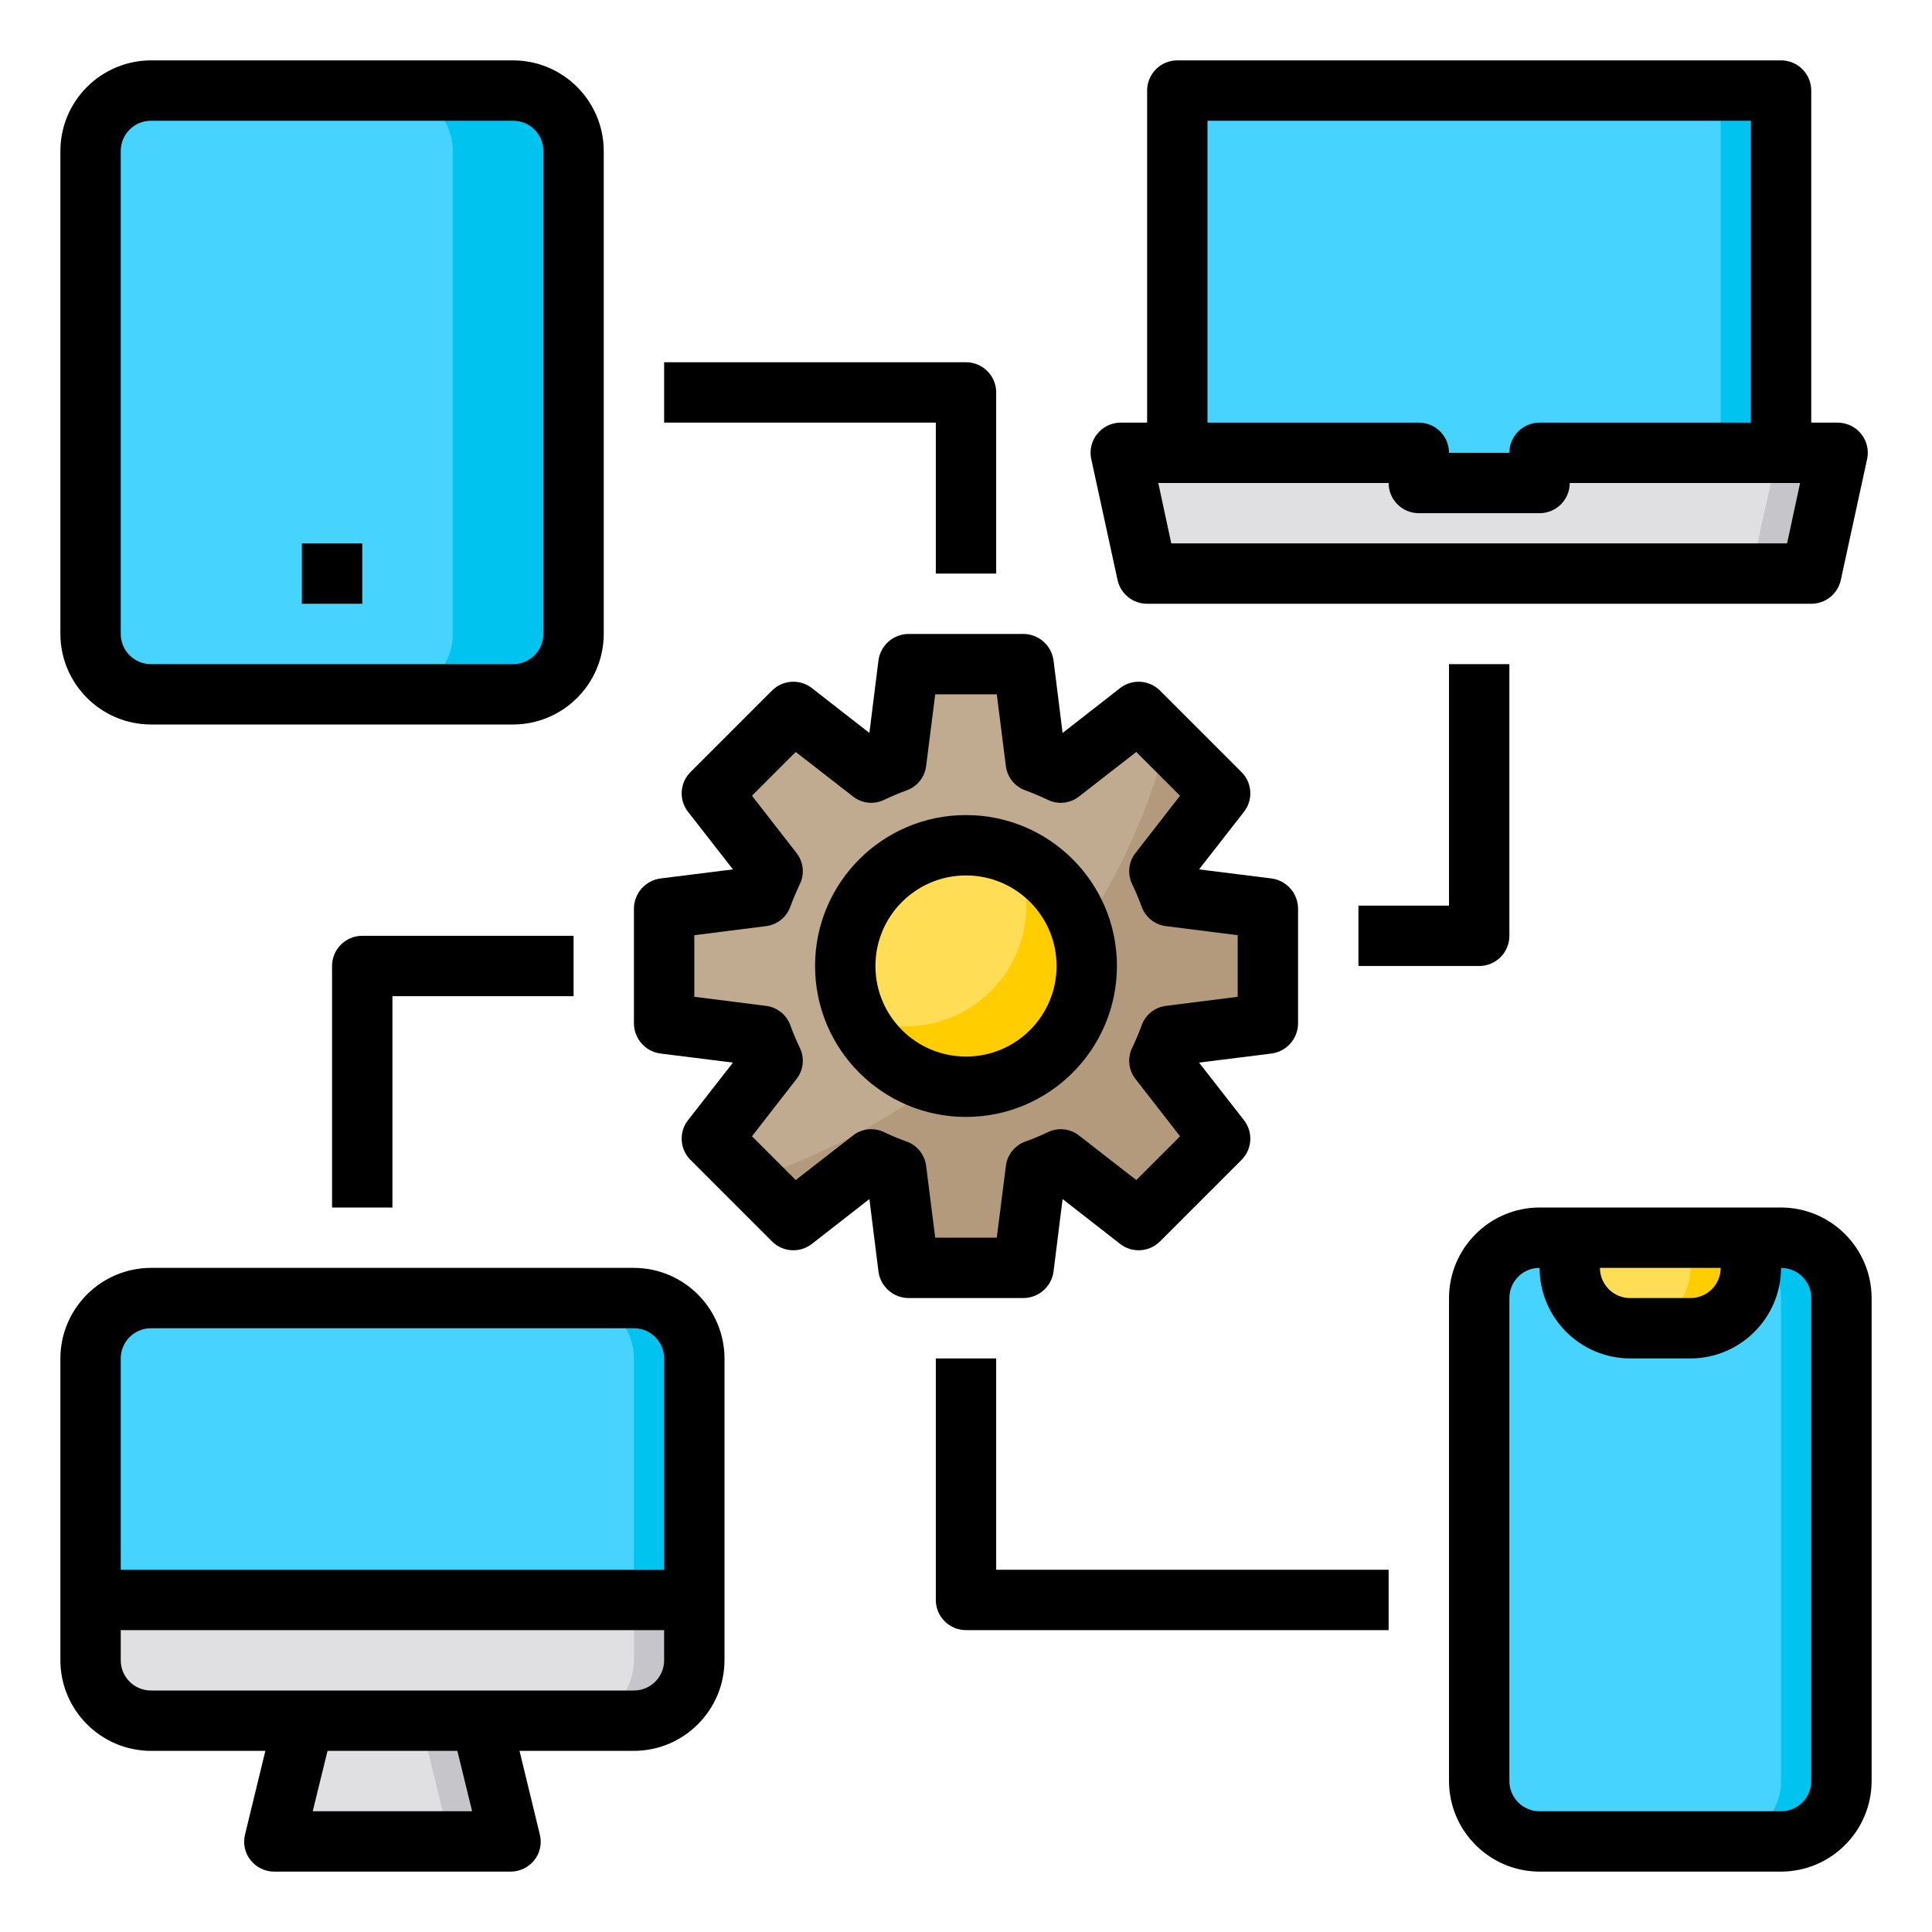
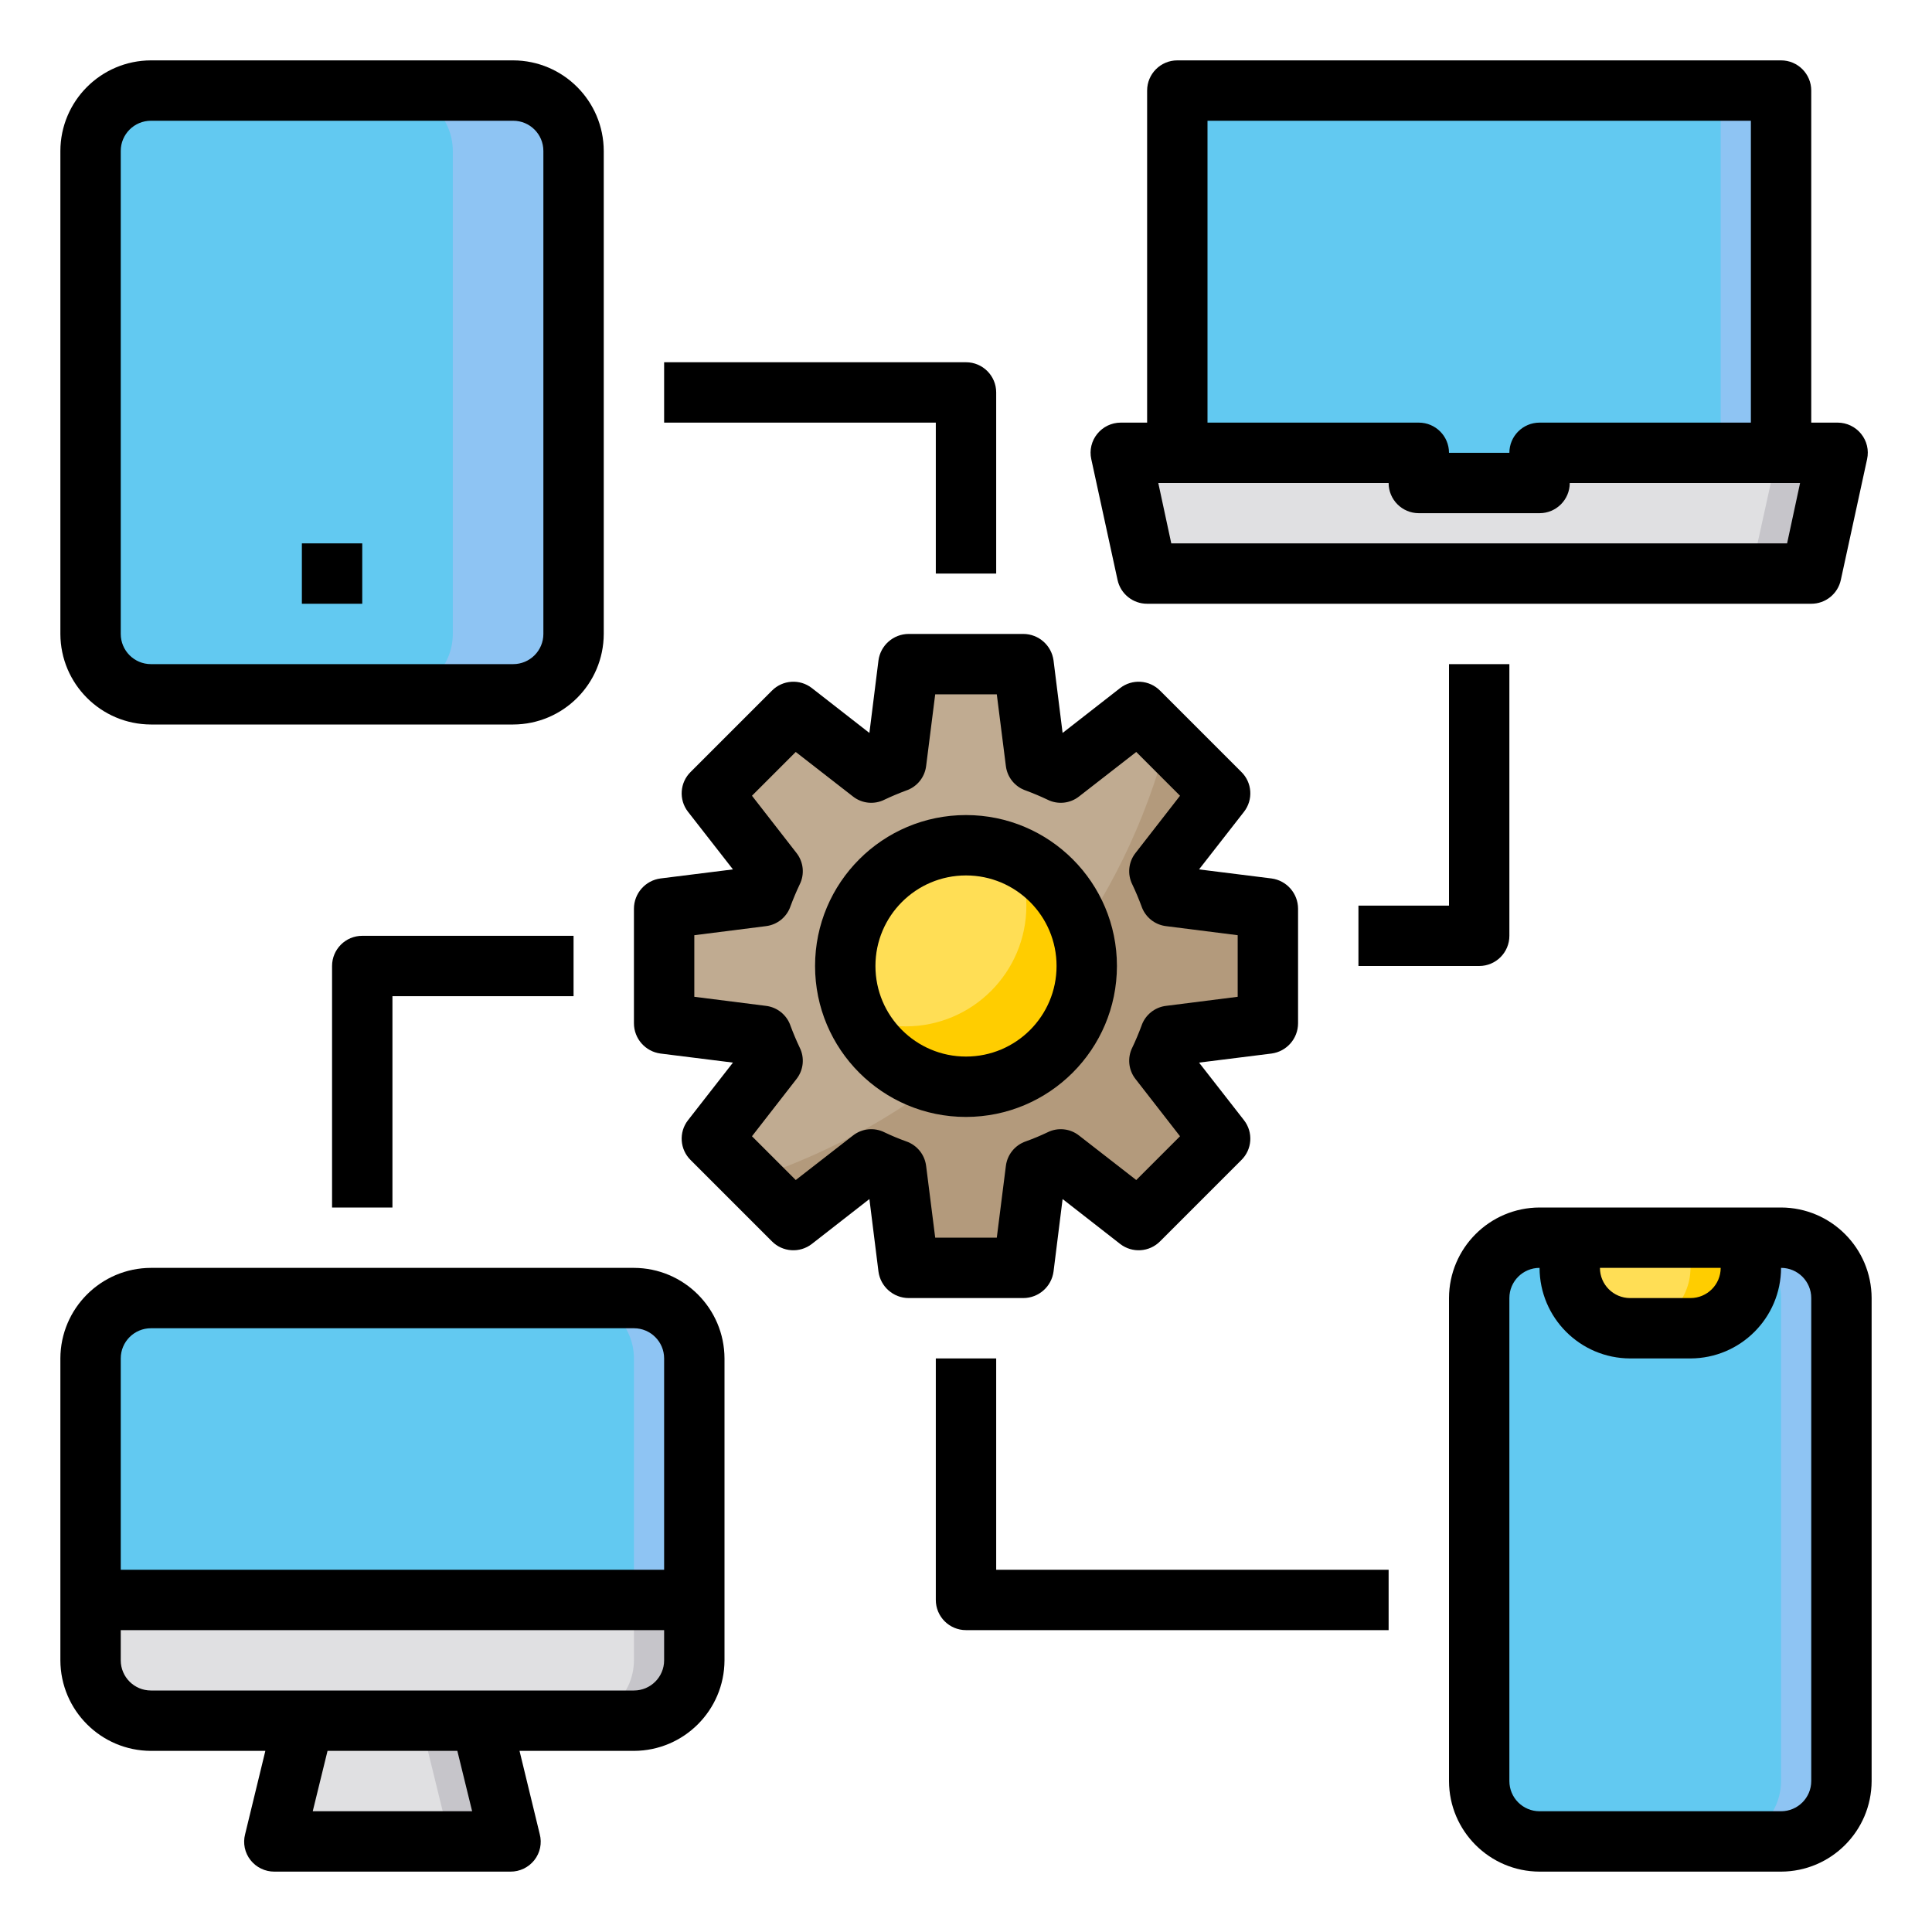
<svg xmlns="http://www.w3.org/2000/svg" version="1.1" width="512" height="512" x="0" y="0" viewBox="0 0 64 64" style="enable-background:new 0 0 512 512" xml:space="preserve" class="">
  <g>
    <g id="device">
-       <path d="m39 3h20v13h-20z" fill="#46d4ff" data-original="#46f8ff" style="" class="" />
-       <path d="m23 53v2a2.006 2.006 0 0 1 -2 2h-16a2.006 2.006 0 0 1 -2-2v-2z" fill="#e0e0e2" data-original="#e0e0e2" style="" />
-       <path d="m23 45v8h-20v-8a2.006 2.006 0 0 1 2-2h16a2.006 2.006 0 0 1 2 2z" fill="#46d4ff" data-original="#46f8ff" style="" class="" />
-       <path d="m15.93 57 .98 4h-7.82l.98-4z" fill="#e0e0e2" data-original="#e0e0e2" style="" />
+       <path d="m39 3h20v13h-20z" fill="#62c9f1" data-original="#46f8ff" style="" class="" />
+       <path d="m23 53v2a2.006 2.006 0 0 1 -2 2h-16a2.006 2.006 0 0 1 -2-2v-2z" fill="#e0e0e2" data-original="#e0e0e2" style="" class="" />
+       <path d="m23 45v8h-20v-8a2.006 2.006 0 0 1 2-2h16a2.006 2.006 0 0 1 2 2z" fill="#62c9f1" data-original="#46f8ff" style="" class="" />
+       <path d="m15.93 57 .98 4h-7.82l.98-4z" fill="#e0e0e2" data-original="#e0e0e2" style="" class="" />
      <path d="m23 53v2a2.006 2.006 0 0 1 -2 2h-2a2.006 2.006 0 0 0 2-2v-2z" fill="#c6c5ca" data-original="#c6c5ca" style="" />
-       <path d="m23 45v8h-2v-8a2.006 2.006 0 0 0 -2-2h2a2.006 2.006 0 0 1 2 2z" fill="#00c3f0" data-original="#00e7f0" style="" class="" />
+       <path d="m23 45v8h-2v-8a2.006 2.006 0 0 0 -2-2h2a2.006 2.006 0 0 1 2 2z" fill="#8ec4f3" data-original="#00e7f0" style="" class="" />
      <path d="m16.91 61h-2l-.98-4h2z" fill="#c6c5ca" data-original="#c6c5ca" style="" />
-       <path d="m60.88 15-.88 4h-22l-.88-4h1.88 8v1h4v-1h8z" fill="#e0e0e2" data-original="#e0e0e2" style="" />
-       <path d="m57 3h2v13h-2z" fill="#00c3f0" data-original="#00e7f0" style="" class="" />
-       <path d="m60.88 15-.88 4h-22l-.88-4h1.88 8v1h4v-1h8z" fill="#e0e0e2" data-original="#e0e0e2" style="" />
+       <path d="m60.88 15-.88 4h-22l-.88-4h1.88 8v1h4v-1h8z" fill="#e0e0e2" data-original="#e0e0e2" style="" class="" />
+       <path d="m57 3h2v13h-2z" fill="#8ec4f3" data-original="#00e7f0" style="" class="" />
+       <path d="m60.88 15-.88 4h-22l-.88-4h1.88 8v1h4v-1h8z" fill="#e0e0e2" data-original="#e0e0e2" style="" class="" />
      <path d="m60.88 15-.88 4h-2l.88-4z" fill="#c6c5ca" data-original="#c6c5ca" style="" />
-       <path d="m38.75 34.31a6.022 6.022 0 0 1 -.34.83l2.01 2.58-2.7 2.7-2.58-2.01a6.022 6.022 0 0 1 -.83.34l-.41 3.25h-3.8l-.41-3.25a6.022 6.022 0 0 1 -.83-.34l-2.58 2.01-2.7-2.7 2.01-2.58a6.022 6.022 0 0 1 -.34-.83l-3.25-.41v-3.8l3.25-.41a6.022 6.022 0 0 1 .34-.83l-2.01-2.58 2.7-2.7 2.58 2.01a6.022 6.022 0 0 1 .83-.34l.41-3.25h3.8l.41 3.25a6.022 6.022 0 0 1 .83.34l2.58-2.01 2.7 2.7-2.01 2.58a6.022 6.022 0 0 1 .34.83l3.25.41v3.8z" fill="#c0ab91" data-original="#c0ab91" style="" />
+       <path d="m38.75 34.31a6.022 6.022 0 0 1 -.34.83l2.01 2.58-2.7 2.7-2.58-2.01a6.022 6.022 0 0 1 -.83.34l-.41 3.25h-3.8l-.41-3.25a6.022 6.022 0 0 1 -.83-.34l-2.58 2.01-2.7-2.7 2.01-2.58a6.022 6.022 0 0 1 -.34-.83l-3.25-.41v-3.8l3.25-.41a6.022 6.022 0 0 1 .34-.83l-2.01-2.58 2.7-2.7 2.58 2.01a6.022 6.022 0 0 1 .83-.34l.41-3.25h3.8l.41 3.25a6.022 6.022 0 0 1 .83.34l2.58-2.01 2.7 2.7-2.01 2.58a6.022 6.022 0 0 1 .34.83l3.25.41v3.8z" fill="#c0ab91" data-original="#c0ab91" style="" class="" />
      <path d="m38.75 34.31a6.022 6.022 0 0 1 -.34.83l2.01 2.58-2.7 2.7-2.58-2.01a6.022 6.022 0 0 1 -.83.34l-.41 3.25h-3.8l-.41-3.25a6.022 6.022 0 0 1 -.83-.34l-2.58 2.01-1.37-1.37a21.327 21.327 0 0 0 10.09-7.05 20.921 20.921 0 0 0 3.66-7.48l1.76 1.76-2.01 2.58a6.022 6.022 0 0 1 .34.83l3.25.41v3.8z" fill="#b39a7c" data-original="#b39a7c" style="" />
      <circle cx="32" cy="32" fill="#ffde55" r="4" data-original="#ffde55" style="" class="" />
-       <rect fill="#46d4ff" height="20" rx="2" width="16" x="3" y="3" data-original="#46f8ff" style="" class="" />
-       <rect fill="#46d4ff" height="20" rx="2" width="12" x="49" y="41" data-original="#46f8ff" style="" class="" />
+       <rect fill="#62c9f1" height="20" rx="2" width="16" x="3" y="3" data-original="#46f8ff" style="" class="" />
+       <rect fill="#62c9f1" height="20" rx="2" width="12" x="49" y="41" data-original="#46f8ff" style="" class="" />
      <path d="m58 41v1a2.006 2.006 0 0 1 -2 2h-2a2.006 2.006 0 0 1 -2-2v-1z" fill="#ffde55" data-original="#ffde55" style="" class="" />
-       <path d="m61 43v16a2.006 2.006 0 0 1 -2 2h-2a2.006 2.006 0 0 0 2-2v-16a2.006 2.006 0 0 0 -2-2h2a2.006 2.006 0 0 1 2 2z" fill="#00c3f0" data-original="#00e7f0" style="" class="" />
+       <path d="m61 43v16a2.006 2.006 0 0 1 -2 2h-2a2.006 2.006 0 0 0 2-2v-16a2.006 2.006 0 0 0 -2-2h2a2.006 2.006 0 0 1 2 2z" fill="#8ec4f3" data-original="#00e7f0" style="" class="" />
      <path d="m58 41v1a2.006 2.006 0 0 1 -2 2h-2a2.006 2.006 0 0 0 2-2v-1z" fill="#ffcd00" data-original="#ffcd00" style="" />
-       <path d="m19 5v16a2.006 2.006 0 0 1 -2 2h-4a2.006 2.006 0 0 0 2-2v-16a2.006 2.006 0 0 0 -2-2h4a2.006 2.006 0 0 1 2 2z" fill="#00c3f0" data-original="#00e7f0" style="" class="" />
+       <path d="m19 5v16a2.006 2.006 0 0 1 -2 2h-4a2.006 2.006 0 0 0 2-2v-16a2.006 2.006 0 0 0 -2-2h4a2.006 2.006 0 0 1 2 2z" fill="#8ec4f3" data-original="#00e7f0" style="" class="" />
      <path d="m36 32a3.995 3.995 0 0 1 -7.64 1.64 3.931 3.931 0 0 0 1.64.36 4 4 0 0 0 4-4 3.931 3.931 0 0 0 -.36-1.64 3.988 3.988 0 0 1 2.36 3.64z" fill="#ffcd00" data-original="#ffcd00" style="" />
      <path d="m61.65 14.37a1 1 0 0 0 -.77-.37h-.88v-11a1 1 0 0 0 -1-1h-20a1 1 0 0 0 -1 1v11h-.88a1 1 0 0 0 -.77.37.989.989 0 0 0 -.2.84l.87 4a1 1 0 0 0 .98.79h22a1 1 0 0 0 .98-.79l.87-4a.989.989 0 0 0 -.2-.84zm-21.65-10.37h18v10h-7a1 1 0 0 0 -1 1h-2a1 1 0 0 0 -1-1h-7zm19.2 14h-20.4l-.43-2h7.63a1 1 0 0 0 1 1h4a1 1 0 0 0 1-1h7.63z" fill="#000000" data-original="#000000" style="" class="" />
      <path d="m21 42h-16a3.009 3.009 0 0 0 -3 3v10a3.009 3.009 0 0 0 3 3h3.79l-.67 2.76a.982.982 0 0 0 .18.86 1 1 0 0 0 .79.38h7.82a1 1 0 0 0 .79-.38.982.982 0 0 0 .18-.86l-.67-2.76h3.79a3.009 3.009 0 0 0 3-3v-10a3.009 3.009 0 0 0 -3-3zm-10.64 18 .49-2h4.3l.49 2zm11.64-5a1 1 0 0 1 -1 1h-16a1 1 0 0 1 -1-1v-1h18zm0-3h-18v-7a1 1 0 0 1 1-1h16a1 1 0 0 1 1 1z" fill="#000000" data-original="#000000" style="" class="" />
      <path d="m59 40h-8a3.009 3.009 0 0 0 -3 3v16a3.009 3.009 0 0 0 3 3h8a3.009 3.009 0 0 0 3-3v-16a3.009 3.009 0 0 0 -3-3zm-2 2a1 1 0 0 1 -1 1h-2a1 1 0 0 1 -1-1zm3 17a1 1 0 0 1 -1 1h-8a1 1 0 0 1 -1-1v-16a1 1 0 0 1 1-1 3.009 3.009 0 0 0 3 3h2a3.009 3.009 0 0 0 3-3 1 1 0 0 1 1 1z" fill="#000000" data-original="#000000" style="" class="" />
      <path d="m17 2h-12a3.009 3.009 0 0 0 -3 3v16a3.009 3.009 0 0 0 3 3h12a3.009 3.009 0 0 0 3-3v-16a3.009 3.009 0 0 0 -3-3zm1 19a1 1 0 0 1 -1 1h-12a1 1 0 0 1 -1-1v-16a1 1 0 0 1 1-1h12a1 1 0 0 1 1 1z" fill="#000000" data-original="#000000" style="" class="" />
      <path d="m10 18h2v2h-2z" fill="#000000" data-original="#000000" style="" class="" />
      <path d="m42.12 29.1-2.4-.3 1.49-1.91a.994.994 0 0 0 -.09-1.32l-2.69-2.69a1 1 0 0 0 -1.32-.09l-1.91 1.49-.3-2.4a1.013 1.013 0 0 0 -1-.88h-3.8a1.013 1.013 0 0 0 -1 .88l-.3 2.4-1.91-1.49a1 1 0 0 0 -1.32.09l-2.69 2.69a.994.994 0 0 0 -.09 1.32l1.49 1.91-2.4.3a1.013 1.013 0 0 0 -.88 1v3.8a1.013 1.013 0 0 0 .88 1l2.4.3-1.49 1.91a.994.994 0 0 0 .09 1.32l2.69 2.69a1 1 0 0 0 1.32.09l1.91-1.49.3 2.4a1.013 1.013 0 0 0 1 .88h3.8a1.013 1.013 0 0 0 1-.88l.3-2.4 1.91 1.49a1 1 0 0 0 1.32-.09l2.69-2.69a.994.994 0 0 0 .09-1.32l-1.49-1.91 2.4-.3a1.013 1.013 0 0 0 .88-1v-3.8a1.013 1.013 0 0 0 -.88-1zm-1.12 3.92-2.37.3a.984.984 0 0 0 -.82.67c-.09.24-.19.48-.3.71a.979.979 0 0 0 .11 1.05l1.47 1.89-1.45 1.45-1.89-1.47a.979.979 0 0 0 -1.05-.11 7.758 7.758 0 0 1 -.72.3.989.989 0 0 0 -.66.82l-.3 2.37h-2.04l-.3-2.37a.989.989 0 0 0 -.66-.82 7.758 7.758 0 0 1 -.72-.3.979.979 0 0 0 -1.05.11l-1.89 1.47-1.45-1.45 1.47-1.89a.979.979 0 0 0 .11-1.05c-.11-.23-.21-.47-.3-.71a.984.984 0 0 0 -.82-.67l-2.37-.3v-2.04l2.37-.3a.984.984 0 0 0 .82-.67c.09-.24.19-.48.3-.71a.979.979 0 0 0 -.11-1.05l-1.47-1.89 1.45-1.45 1.89 1.47a.979.979 0 0 0 1.05.11c.23-.11.47-.21.71-.3a.984.984 0 0 0 .67-.82l.3-2.37h2.04l.3 2.37a.984.984 0 0 0 .67.82c.24.09.48.19.71.3a.979.979 0 0 0 1.05-.11l1.89-1.47 1.45 1.45-1.47 1.89a.979.979 0 0 0 -.11 1.05c.11.23.21.47.3.71a.984.984 0 0 0 .82.67l2.37.3z" fill="#000000" data-original="#000000" style="" class="" />
      <path d="m37 32a5 5 0 1 0 -5 5 5.006 5.006 0 0 0 5-5zm-5 3a3 3 0 1 1 3-3 3 3 0 0 1 -3 3z" fill="#000000" data-original="#000000" style="" class="" />
      <path d="m45 30v2h4a1 1 0 0 0 1-1v-9h-2v8z" fill="#000000" data-original="#000000" style="" class="" />
      <path d="m11 32v8h2v-7h6v-2h-7a1 1 0 0 0 -1 1z" fill="#000000" data-original="#000000" style="" class="" />
      <path d="m31 19h2v-6a1 1 0 0 0 -1-1h-10v2h9z" fill="#000000" data-original="#000000" style="" class="" />
      <path d="m33 45h-2v8a1 1 0 0 0 1 1h14v-2h-13z" fill="#000000" data-original="#000000" style="" class="" />
    </g>
  </g>
</svg>
